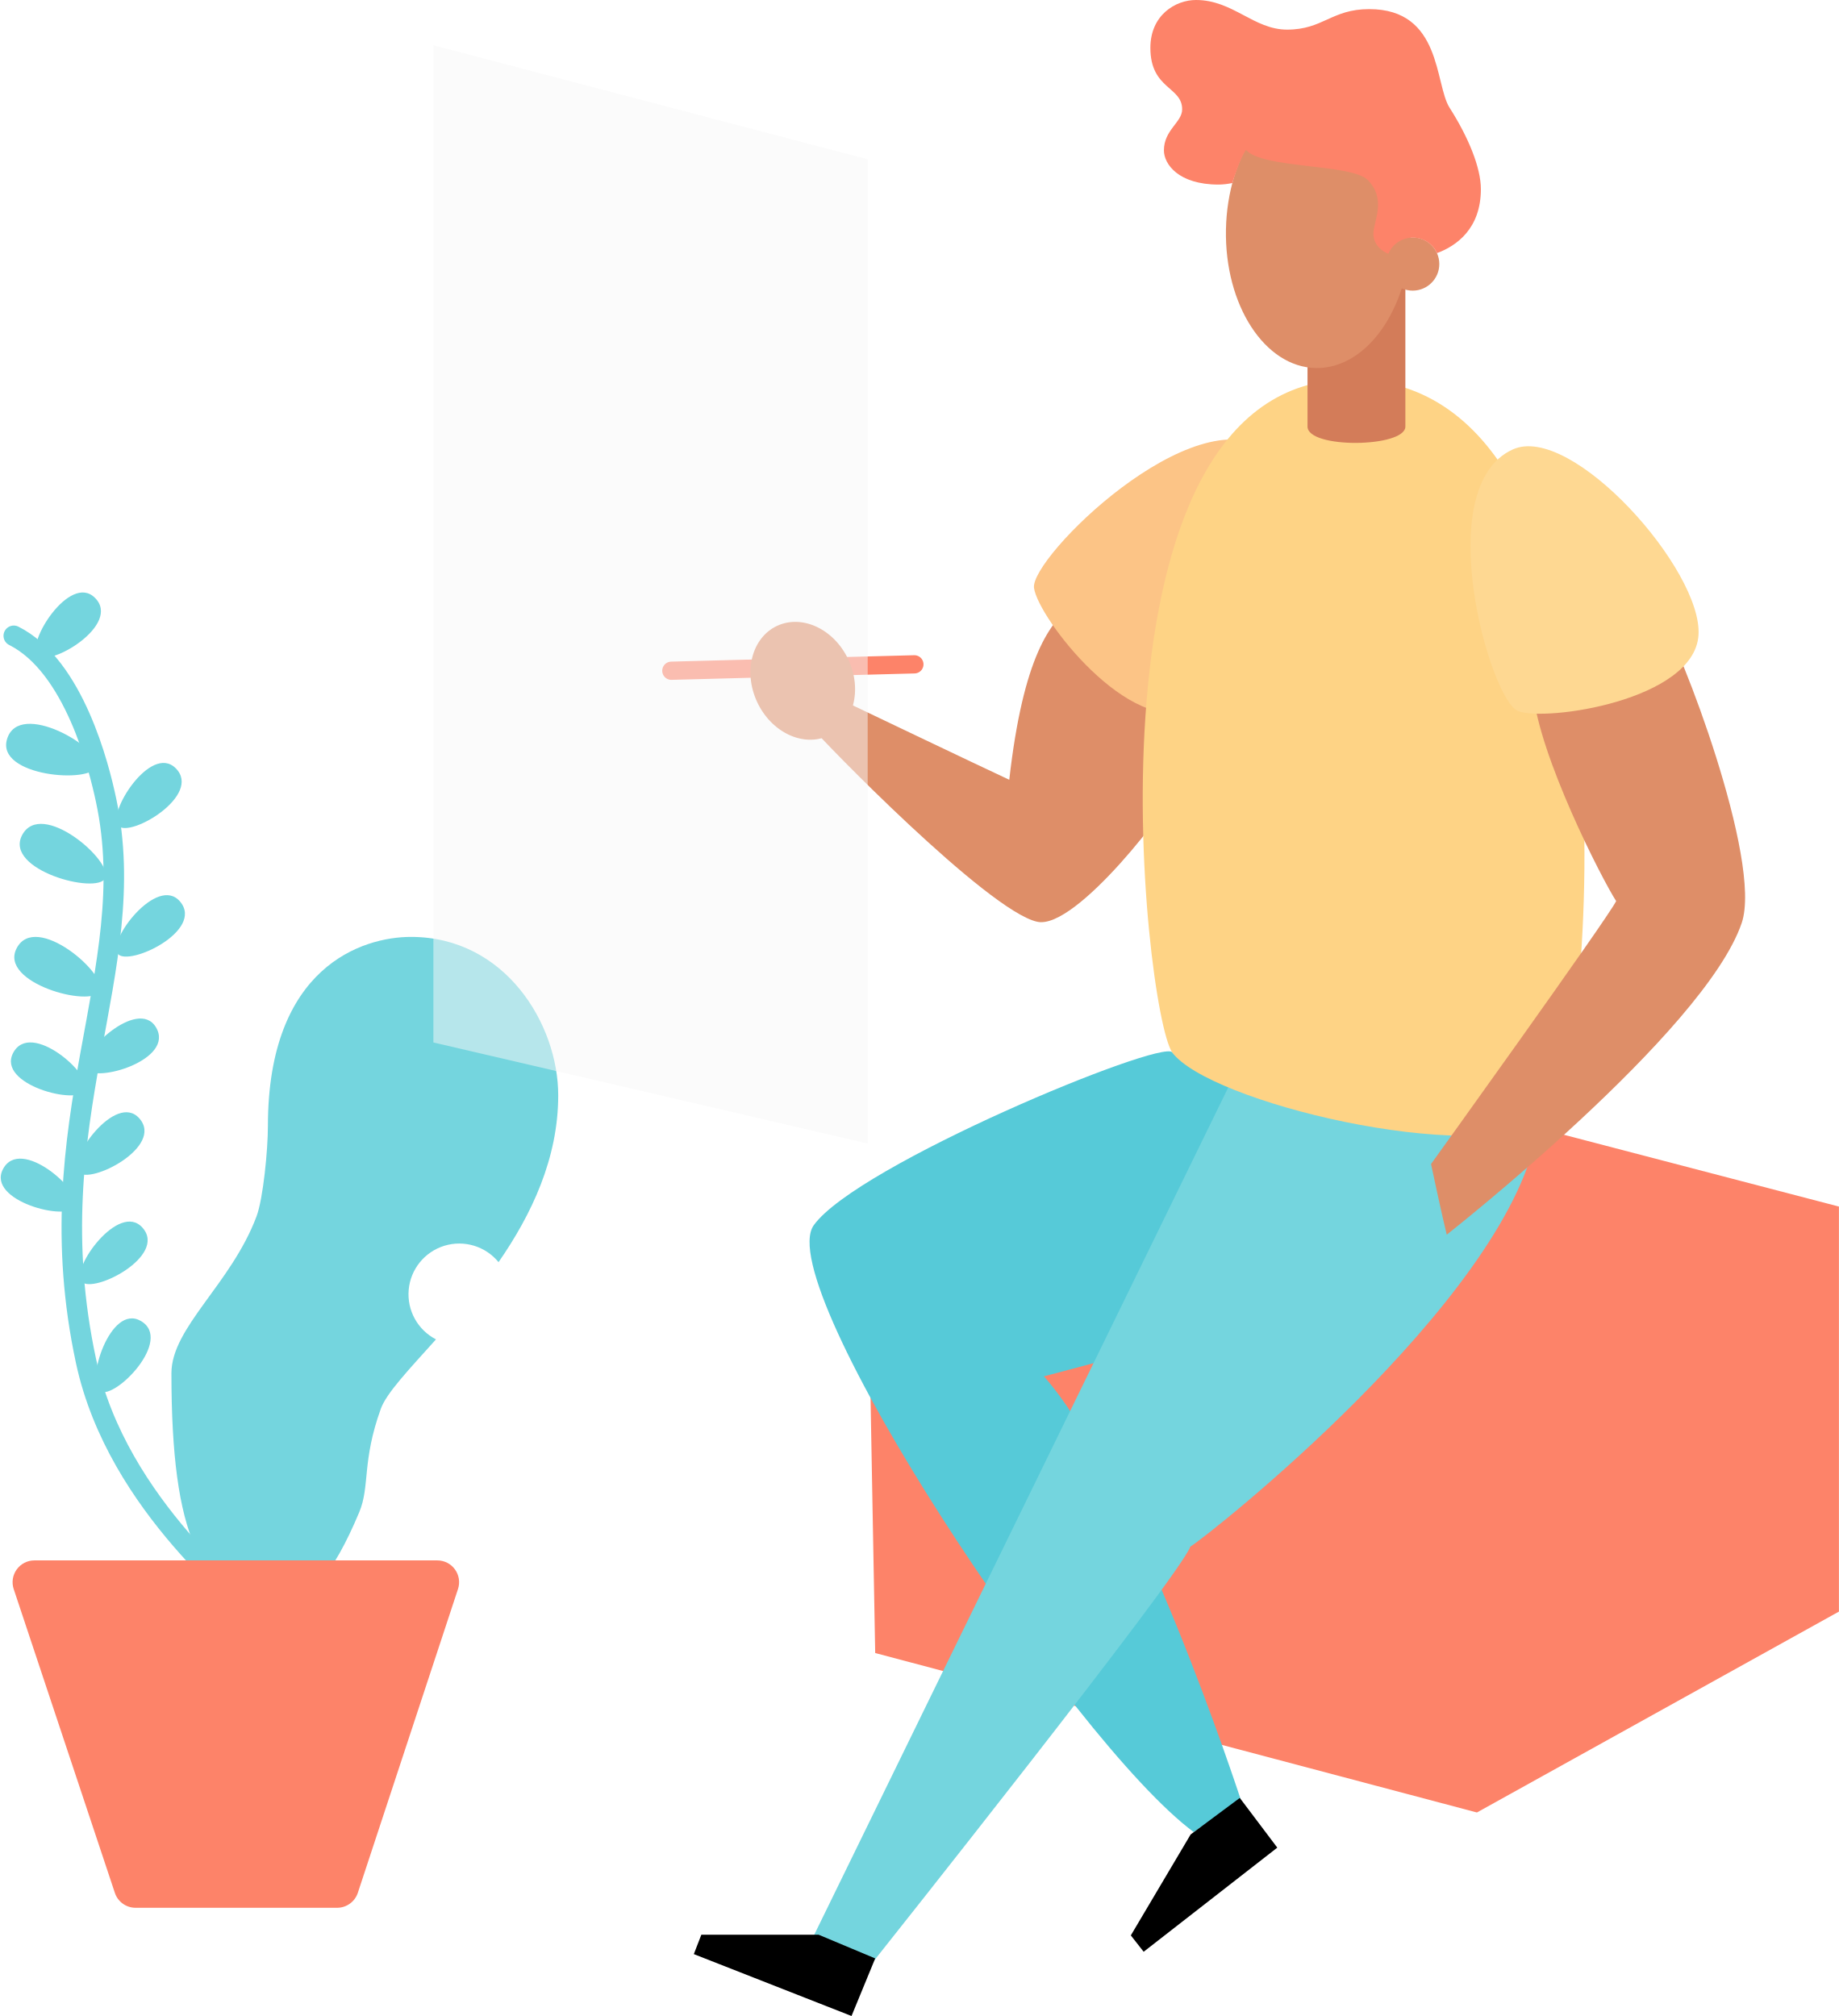
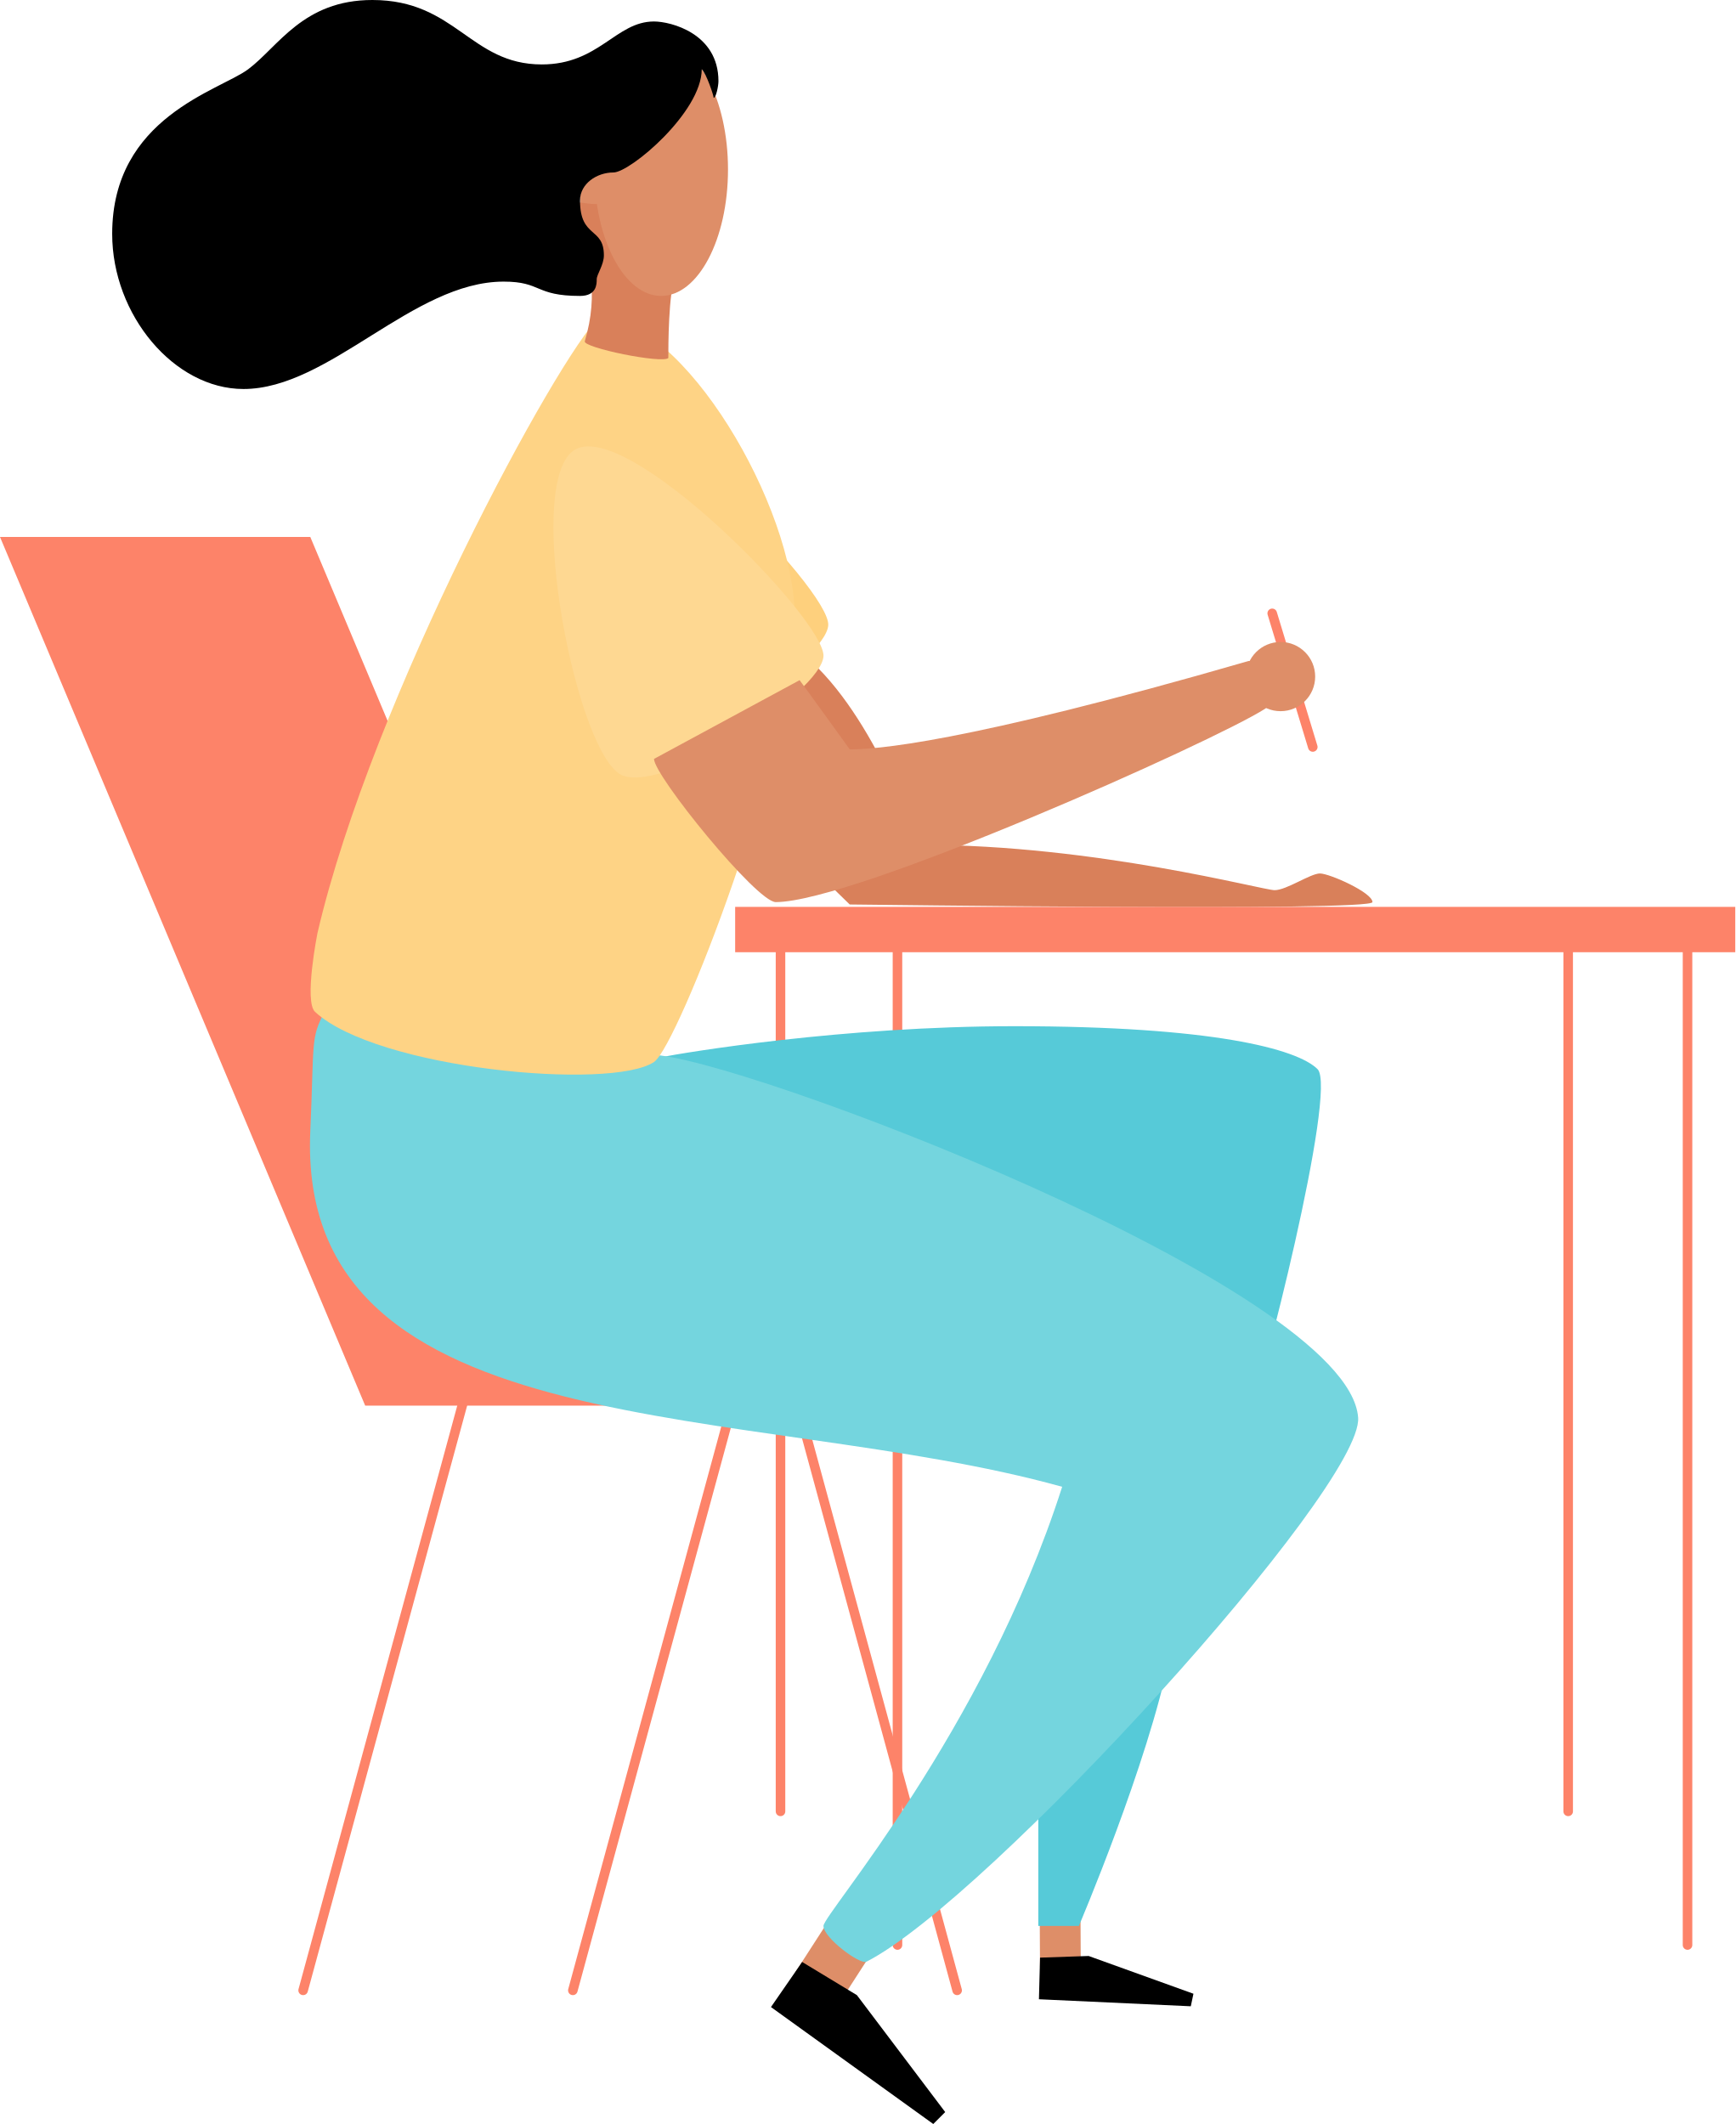
- <svg xmlns="http://www.w3.org/2000/svg" width="806.799" height="884.68" viewBox="0 0 806.799 884.68">
-   <g id="drawkit-drawing-man-colour" transform="translate(0.324)">
-     <line id="Line_10" data-name="Line 10" x1="106.63" y2="2.81" transform="translate(294.215 291.53)" fill="none" stroke="#fd8369" stroke-linecap="round" stroke-miterlimit="10" stroke-width="8" />
-     <path id="Path_207" data-name="Path 207" d="M670.97,672.36V850.09L512.14,938.25,248.15,868.28l-3.3-180.52,179.71-79.74Z" transform="translate(135.505 -142.88)" fill="#fd8369" />
-     <path id="Path_208" data-name="Path 208" d="M666.493,604.65c-5-5.7-138.27,49.4-157.26,75.88S622.223,907,675.933,946.85c6-4.11,20.54-14.53,20.54-14.53s-45.18-138.7-86.25-185.46c10.42-2.84,44.23-11.69,44.23-11.69l37.07-116C685.633,616.72,673.053,612.12,666.493,604.65Z" transform="translate(-152.528 -142.88)" fill="#56cad8" />
-     <path id="Path_209" data-name="Path 209" d="M559.79,619.16,377.5,992.31l26.41,11S538.37,834.2,542.7,821.59c7.89-4.74,137.33-107.07,151.92-180.76C673.91,644.48,594.48,637,559.79,619.16Z" transform="translate(-20.795 -142.88)" fill="#74d5de" />
-     <path id="Path_210" data-name="Path 210" d="M650.66,407.72c-10.74,7.72-22.53,23.37-28.65,77.34-10.85-5-73.72-35.06-73.72-35.06s-15.3,8.63-12.24,12.8,76.5,79.84,98.2,84.57c17,3.9,59.81-52.58,60.92-58.7s-18.91-72.33-18.91-72.33Z" transform="translate(-179.535 -142.88)" fill="#de8e68" />
-     <ellipse id="Ellipse_11" data-name="Ellipse 11" cx="26.61" cy="22.07" rx="26.61" ry="22.07" transform="translate(343.166 332.212) rotate(-115.09)" fill="#de8e68" />
-     <path id="Path_211" data-name="Path 211" d="M589.644,340.52c-33-23.66-104.74,47.11-103,60.34s42.34,65.6,69.18,52.89S613.1,357.31,589.644,340.52Z" transform="translate(-33.319 -142.88)" fill="#fcc486" />
-     <path id="Path_212" data-name="Path 212" d="M447.784,309.39c134.08,0,103.68,307.7,88.33,325.12-35.86,19.92-151.1-8.11-166.71-29.86C356.984,586.82,325.784,309.39,447.784,309.39Z" transform="translate(144.541 -142.88)" fill="#fed385" />
-     <path id="Path_213" data-name="Path 213" d="M387.051,414.63c7.74,10.61,44.55,106,35.27,133.3-16.36,48-129.41,136.76-129.41,136.76-2-8-6.89-31-6.89-31s77.2-107.34,81.22-115.38c-6.31-9.76-33.86-63.71-36.45-91.84S387.051,414.63,387.051,414.63Z" transform="translate(341.495 -142.88)" fill="#de8e68" />
-     <path id="Path_214" data-name="Path 214" d="M435.07,330.06c0,9.86,42.93,9.28,42.93,0V267.21H435.07Z" transform="translate(138.255 -142.88)" fill="#d37c59" />
-     <ellipse id="Ellipse_12" data-name="Ellipse 12" cx="40.54" cy="60.02" rx="40.54" ry="60.02" transform="translate(617.475 162.269) rotate(-178.92)" fill="#de8e68" />
-     <ellipse id="Ellipse_13" data-name="Ellipse 13" cx="11.68" cy="11.68" rx="11.68" ry="11.68" transform="translate(607.785 104.18)" fill="#de8e68" />
-     <path id="Path_215" data-name="Path 215" d="M401.94,163.88c0-14.4,11-21,20-21,16.24,0,25.32,13,40,13,15.77,0,19.47-9,36-9,31.94,0,28.67,32.9,35.26,43.26,8.29,13,13.74,26.32,13.74,35.74,0,17.28-10.63,24.88-19.25,28.08a11.68,11.68,0,0,0-21.36.3c-6.06-2.62-6.55-7.23-6.55-8.75,0-5.51,5.93-15-2.44-23.6-7.06-7.27-46.46-4.91-53.46-13.29-2.66,4-5.27,12.31-6,14.58a30.788,30.788,0,0,1-6,.68c-17.65,0-24-9-24-15,0-9,8-12.33,8-18C415.94,180.84,401.94,182.09,401.94,163.88Z" transform="translate(102.445 -142.88)" fill="#fd8369" />
-     <line id="Line_11" data-name="Line 11" x1="5.8" y2="1.16" transform="translate(519.945 161.26)" fill="#de8e68" />
-     <path id="Path_216" data-name="Path 216" d="M324.911,340.13c-36.42,16.62-9.9,110,2.37,114.78s77.18-4.75,79.16-33.24S350.731,328.33,324.911,340.13Z" transform="translate(338.415 -142.88)" fill="#fed892" />
-     <path id="Path_217" data-name="Path 217" d="M747.25,1002.29,722.46,991.9H670.97l-3.3,8.5,69.19,27.16Z" transform="translate(-363.595 -142.88)" />
-     <path id="Path_218" data-name="Path 218" d="M539.07,931.86,517.5,947.9l-26.24,44.29,5.63,7.18,58.63-45.69Z" transform="translate(4.545 -142.88)" />
-     <path id="Path_219" data-name="Path 219" d="M1009.522,467.19c-5,16.38,36.95,19.77,39.33,11.93S1014.842,449.67,1009.522,467.19Z" transform="translate(-1006.746 -142.88)" fill="#74d5de" />
-     <path id="Path_220" data-name="Path 220" d="M1006.167,509.45c-7.84,15.21,32.78,26.11,36.53,18.83S1014.606,493.17,1006.167,509.45Z" transform="translate(-996.841 -142.88)" fill="#74d5de" />
-     <path id="Path_221" data-name="Path 221" d="M1008.536,559.05c-7.84,15.21,32.77,26.11,36.53,18.83S1016.906,542.77,1008.536,559.05Z" transform="translate(-1001.581 -142.88)" fill="#74d5de" />
-     <path id="Path_222" data-name="Path 222" d="M1014.854,605c-7.13,13.83,28.31,23,31.72,16.35S1022.484,590.21,1014.854,605Z" transform="translate(-1009.449 -142.88)" fill="#74d5de" />
-     <path id="Path_223" data-name="Path 223" d="M1019.314,656c-7.13,13.83,28.31,23,31.72,16.35S1026.954,641.2,1019.314,656Z" transform="translate(-1018.369 -142.88)" fill="#74d5de" />
-     <path id="Path_224" data-name="Path 224" d="M1045.61,852.15c-1.21-5.61-59.78-47.41-73.65-112.08-22.6-105.41,24.94-170.83,8.8-246.13-3-14.23-14-58.79-40.48-72.05" transform="translate(-934.565 -142.88)" fill="none" stroke="#74d5de" stroke-linecap="round" stroke-miterlimit="10" stroke-width="9" />
-     <path id="Path_225" data-name="Path 225" d="M1005.311,722.55c-13.48-7.78-24.3,27.18-17.84,30.91S1019.741,730.88,1005.311,722.55Z" transform="translate(-943.855 -142.88)" fill="#74d5de" />
-     <path id="Path_226" data-name="Path 226" d="M1014.313,681.63c-10.32-11.65-31.65,18.09-26.71,23.67S1025.363,694.09,1014.313,681.63Z" transform="translate(-952.117 -142.88)" fill="#74d5de" />
-     <path id="Path_227" data-name="Path 227" d="M1015.7,633.65c-10.32-11.65-31.65,18.09-26.71,23.67S1026.752,646.12,1015.7,633.65Z" transform="translate(-954.897 -142.88)" fill="#74d5de" />
-     <path id="Path_228" data-name="Path 228" d="M1012.943,593.69c-8-13.37-34.48,11.85-30.67,18.25S1021.463,608,1012.943,593.69Z" transform="translate(-944.838 -142.88)" fill="#74d5de" />
-     <path id="Path_229" data-name="Path 229" d="M998.517,538.54c-10-11.92-32.13,17.22-27.34,22.93S1009.227,551.3,998.517,538.54Z" transform="translate(-919.812 -142.88)" fill="#74d5de" />
-     <path id="Path_230" data-name="Path 230" d="M997.959,480c-11-10.95-30.41,20.1-25.12,25.35S1009.789,491.76,997.959,480Z" transform="translate(-921.204 -142.88)" fill="#74d5de" />
-     <path id="Path_231" data-name="Path 231" d="M1033.379,405.22c-11-11-30.41,20.1-25.12,25.35S1045.239,416.94,1033.379,405.22Z" transform="translate(-992.054 -142.88)" fill="#74d5de" />
-     <path id="Path_232" data-name="Path 232" d="M844.07,676.68c2.94-7.84,5-29.25,5-39.66,0-69.91,41.51-83,62.74-83,41.32,0,64.63,38.21,64.63,69.55,0,27.72-11.76,52.36-26.18,73.18a22.27,22.27,0,1,0-27.45,33.89c-11.91,13.28-21.76,23.59-24.21,30.49-8.33,23.06-4.72,34-9.43,45.28-11.48,27.49-23.17,41.8-37.16,40.58-32.44-2.83-45.27-30.34-45.27-101.43C806.69,725.42,832.91,706.4,844.07,676.68Z" transform="translate(-731.855 -142.88)" fill="#74d5de" />
-     <path id="Path_233" data-name="Path 233" d="M670.97,600.35,861.5,644.7V212.8L670.97,162.75Z" transform="translate(-481.145 -142.88)" fill="#f7f7f7" opacity="0.5" />
-     <path id="Path_234" data-name="Path 234" d="M904.176,980.07h88.43a9.57,9.57,0,0,0,9.09-6.56l43.95-133.32a9.56,9.56,0,0,0-9.08-12.56H859.8a9.57,9.57,0,0,0-9.08,12.59L895.1,973.53a9.56,9.56,0,0,0,9.08,6.54Z" transform="translate(-845.031 -142.88)" fill="#fd8369" />
+ <svg xmlns="http://www.w3.org/2000/svg" width="727" height="890" viewBox="0 0 727 890">
+   <g id="drawing-woman-colour" transform="translate(-150 -55)">
+     <line id="Line_2" data-name="Line 2" x1="68" y2="250" transform="translate(390 639)" fill="none" stroke="#fd8369" stroke-linecap="round" stroke-miterlimit="10" stroke-width="4" />
+     <line id="Line_3" data-name="Line 3" x2="68" y2="250" transform="translate(483 639)" fill="none" stroke="#fd8369" stroke-linecap="round" stroke-miterlimit="10" stroke-width="4" />
+     <path id="Path_193" data-name="Path 193" d="M433,644H303L150,280H280Z" fill="#fd8369" />
+     <line id="Line_4" data-name="Line 4" y2="364" transform="translate(477 450)" fill="none" stroke="#fd8369" stroke-linecap="round" stroke-miterlimit="10" stroke-width="4" />
+     <line id="Line_5" data-name="Line 5" y2="420" transform="translate(526 450)" fill="none" stroke="#fd8369" stroke-linecap="round" stroke-miterlimit="10" stroke-width="4" />
+     <rect id="Rectangle_3" data-name="Rectangle 3" width="17.08" height="19" transform="matrix(1, -0.005, 0.005, 1, 585.618, 860.223)" fill="#de8e68" />
+     <path id="Path_194" data-name="Path 194" d="M585.27,892.73l63.62,2.94,1.11-5.25L606.1,874.6l-20.37.69Z" />
+     <rect id="Rectangle_4" data-name="Rectangle 4" width="22.47" height="25" transform="matrix(0.84, 0.542, -0.542, 0.84, 496.76, 860.414)" fill="#de8e68" />
+     <path id="Path_195" data-name="Path 195" d="M585,812v50h17s29-68,38-113" fill="#56cad8" />
+     <path id="Path_196" data-name="Path 196" d="M426.51,498.08C437,496,503,485,575,485c83,0,118.5,9.5,127,18s-24,136-29,146" fill="#56cad8" />
+     <path id="Path_197" data-name="Path 197" d="M286,479c-6,11-4.34,13-6,50-6,134,186,113,315,149C562,781,495,857,495,862s15.33,16.36,18,15c51-26,208.13-198.65,206-228-4-55-262-152-296-152" fill="#74d5de" />
+     <path id="Path_198" data-name="Path 198" d="M487.31,329.9C517,355,534,409,536,409c73,0,143,19,148,19s15-7,19-7,22,8,22,12-214,1-219,1c-4.5-4.5-43-41-43-47" fill="#d9805a" />
+     <line id="Line_6" data-name="Line 6" x2="17" y2="56" transform="translate(683 312)" fill="none" stroke="#fd8369" stroke-linecap="round" stroke-miterlimit="10" stroke-width="4" />
+     <path id="Path_199" data-name="Path 199" d="M392,231c-20.53,15.64,2,129,21,136s83-35,84-50S413,215,392,231Z" fill="#fed07d" />
+     <path id="Path_200" data-name="Path 200" d="M283,446c23-99,101-242,118-258,35,0,82,79,82,126,0,53-48.95,179.3-59,186-18,12-116,3-142-21C277.29,474.66,283,446,283,446Z" fill="#fed385" />
+     <circle id="Ellipse_8" data-name="Ellipse 8" cx="11.5" cy="11.5" r="11.5" transform="translate(393 127)" fill="#de8e68" />
+     <path id="Path_201" data-name="Path 201" d="M395,198c-.81,2.71,32.5,9.5,35,7,0-5,0-27,3-35s-19.06-31.4-25.53-33.7C401,147,385,132,391,147S401,178,395,198Z" fill="#d9805a" />
+     <ellipse id="Ellipse_9" data-name="Ellipse 9" cx="28" cy="53" rx="28" ry="53" transform="translate(399 73)" fill="#de8e68" />
+     <path id="Path_202" data-name="Path 202" d="M377,82c-30,0-36-27-71-27-29,0-39.35,19.51-52,29-12,9-57,20-57,69,0,34,26,65,55,65,36,0,71-45,109-45,16,0,13,6,32,6,7,0,7-5,7-7s3-6,3-10c0-12-10-7-10-23,0-7,7-11.73,14-11.73S444,102,444,84c2,2,5,11,5,12,1,0,2-5,2-7,0-20-20-25-27-25C408,64,401,82,377,82Z" />
+     <path id="Path_203" data-name="Path 203" d="M390,244c-20.53,15.64,2,129,21,136s83-35,84-50S411,228,390,244Z" fill="#fed892" />
+     <path id="Path_204" data-name="Path 204" d="M485,340c3,4,21,29,21,29,10,0,46-2,167-37,4-1,13.43,15.91,7,20-22,14-172,81-205,81-8,0-51-53-51-60" fill="#de8e68" />
+     <circle id="Ellipse_10" data-name="Ellipse 10" cx="14.5" cy="14.5" r="14.5" transform="translate(672 324)" fill="#de8e68" />
+     <path id="Path_205" data-name="Path 205" d="M513,877c51-26,211.09-199,206-228-10-57-262-152-296-152" fill="none" />
+     <path id="Path_206" data-name="Path 206" d="M473,896l68,49,5-5-37-49-22.94-13.89Z" />
+     <rect id="Rectangle_5" data-name="Rectangle 5" width="419" height="19" transform="translate(458 435)" fill="#fd8369" />
+     <line id="Line_7" data-name="Line 7" y2="364" transform="translate(807 450)" fill="none" stroke="#fd8369" stroke-linecap="round" stroke-miterlimit="10" stroke-width="4" />
+     <line id="Line_8" data-name="Line 8" y2="420" transform="translate(857 450)" fill="none" stroke="#fd8369" stroke-linecap="round" stroke-miterlimit="10" stroke-width="4" />
+     <line id="Line_9" data-name="Line 9" x1="68" y2="250" transform="translate(277 639)" fill="none" stroke="#fd8369" stroke-linecap="round" stroke-miterlimit="10" stroke-width="4" />
  </g>
</svg>
